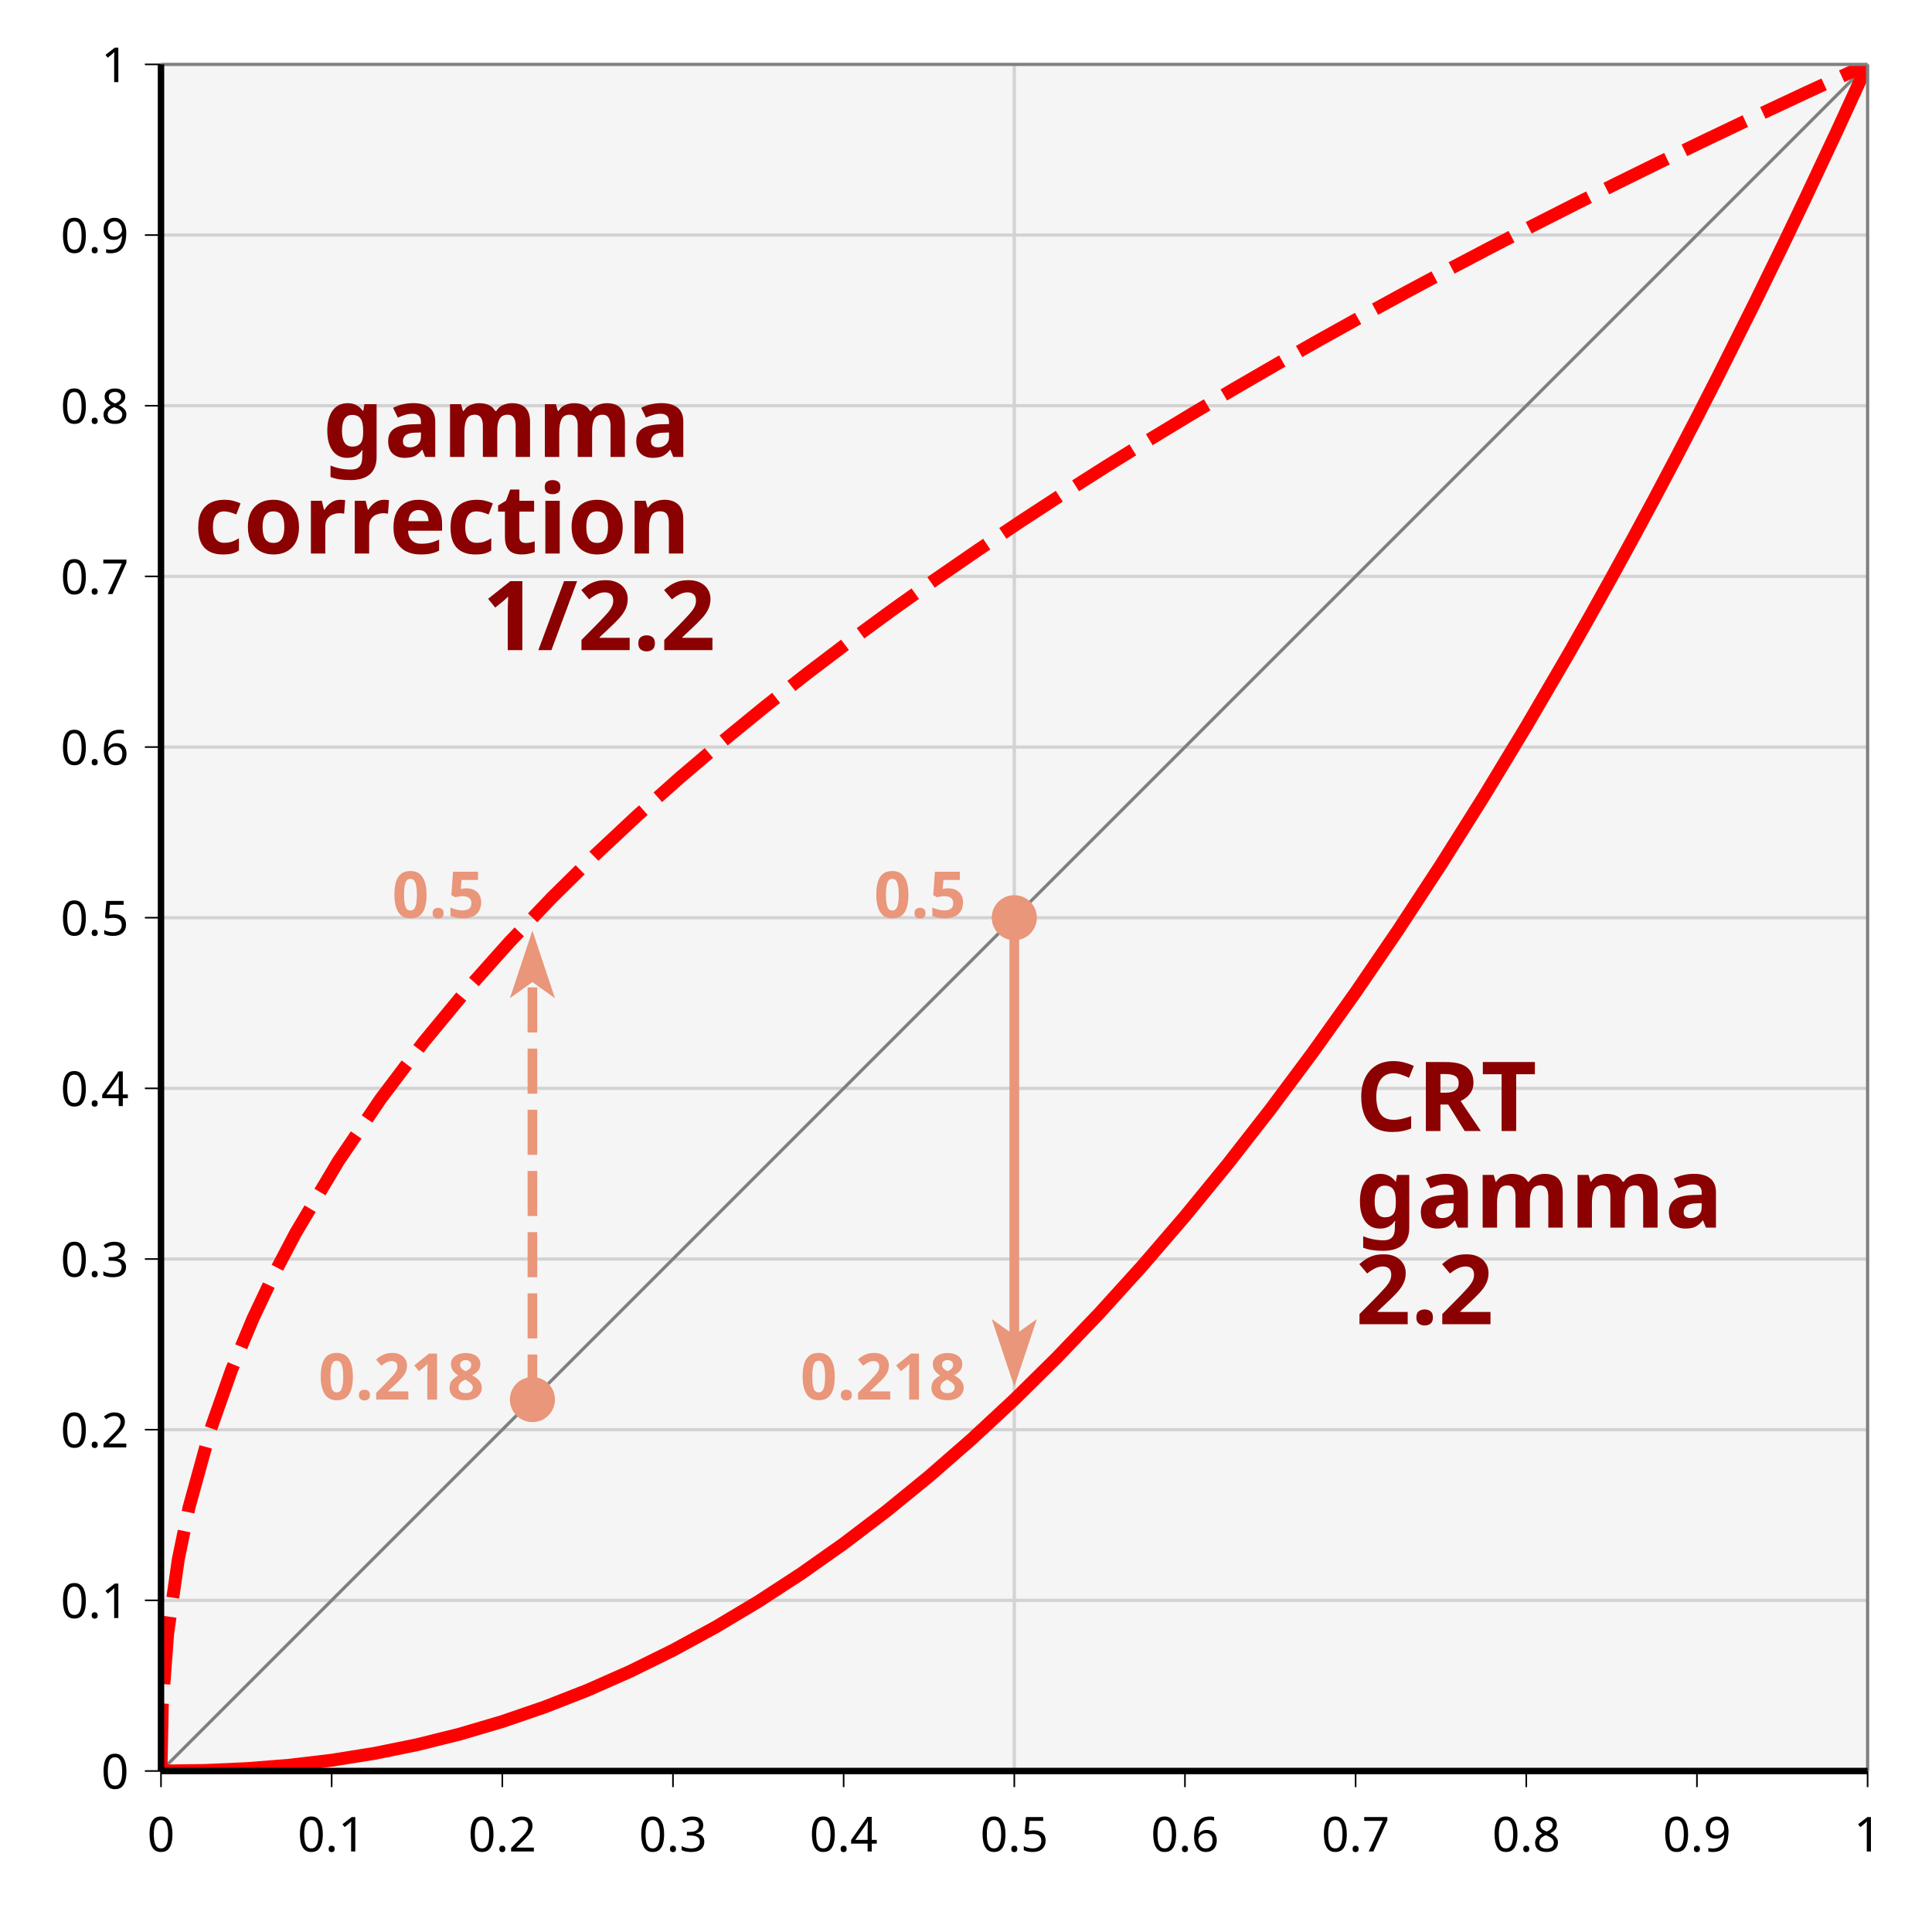
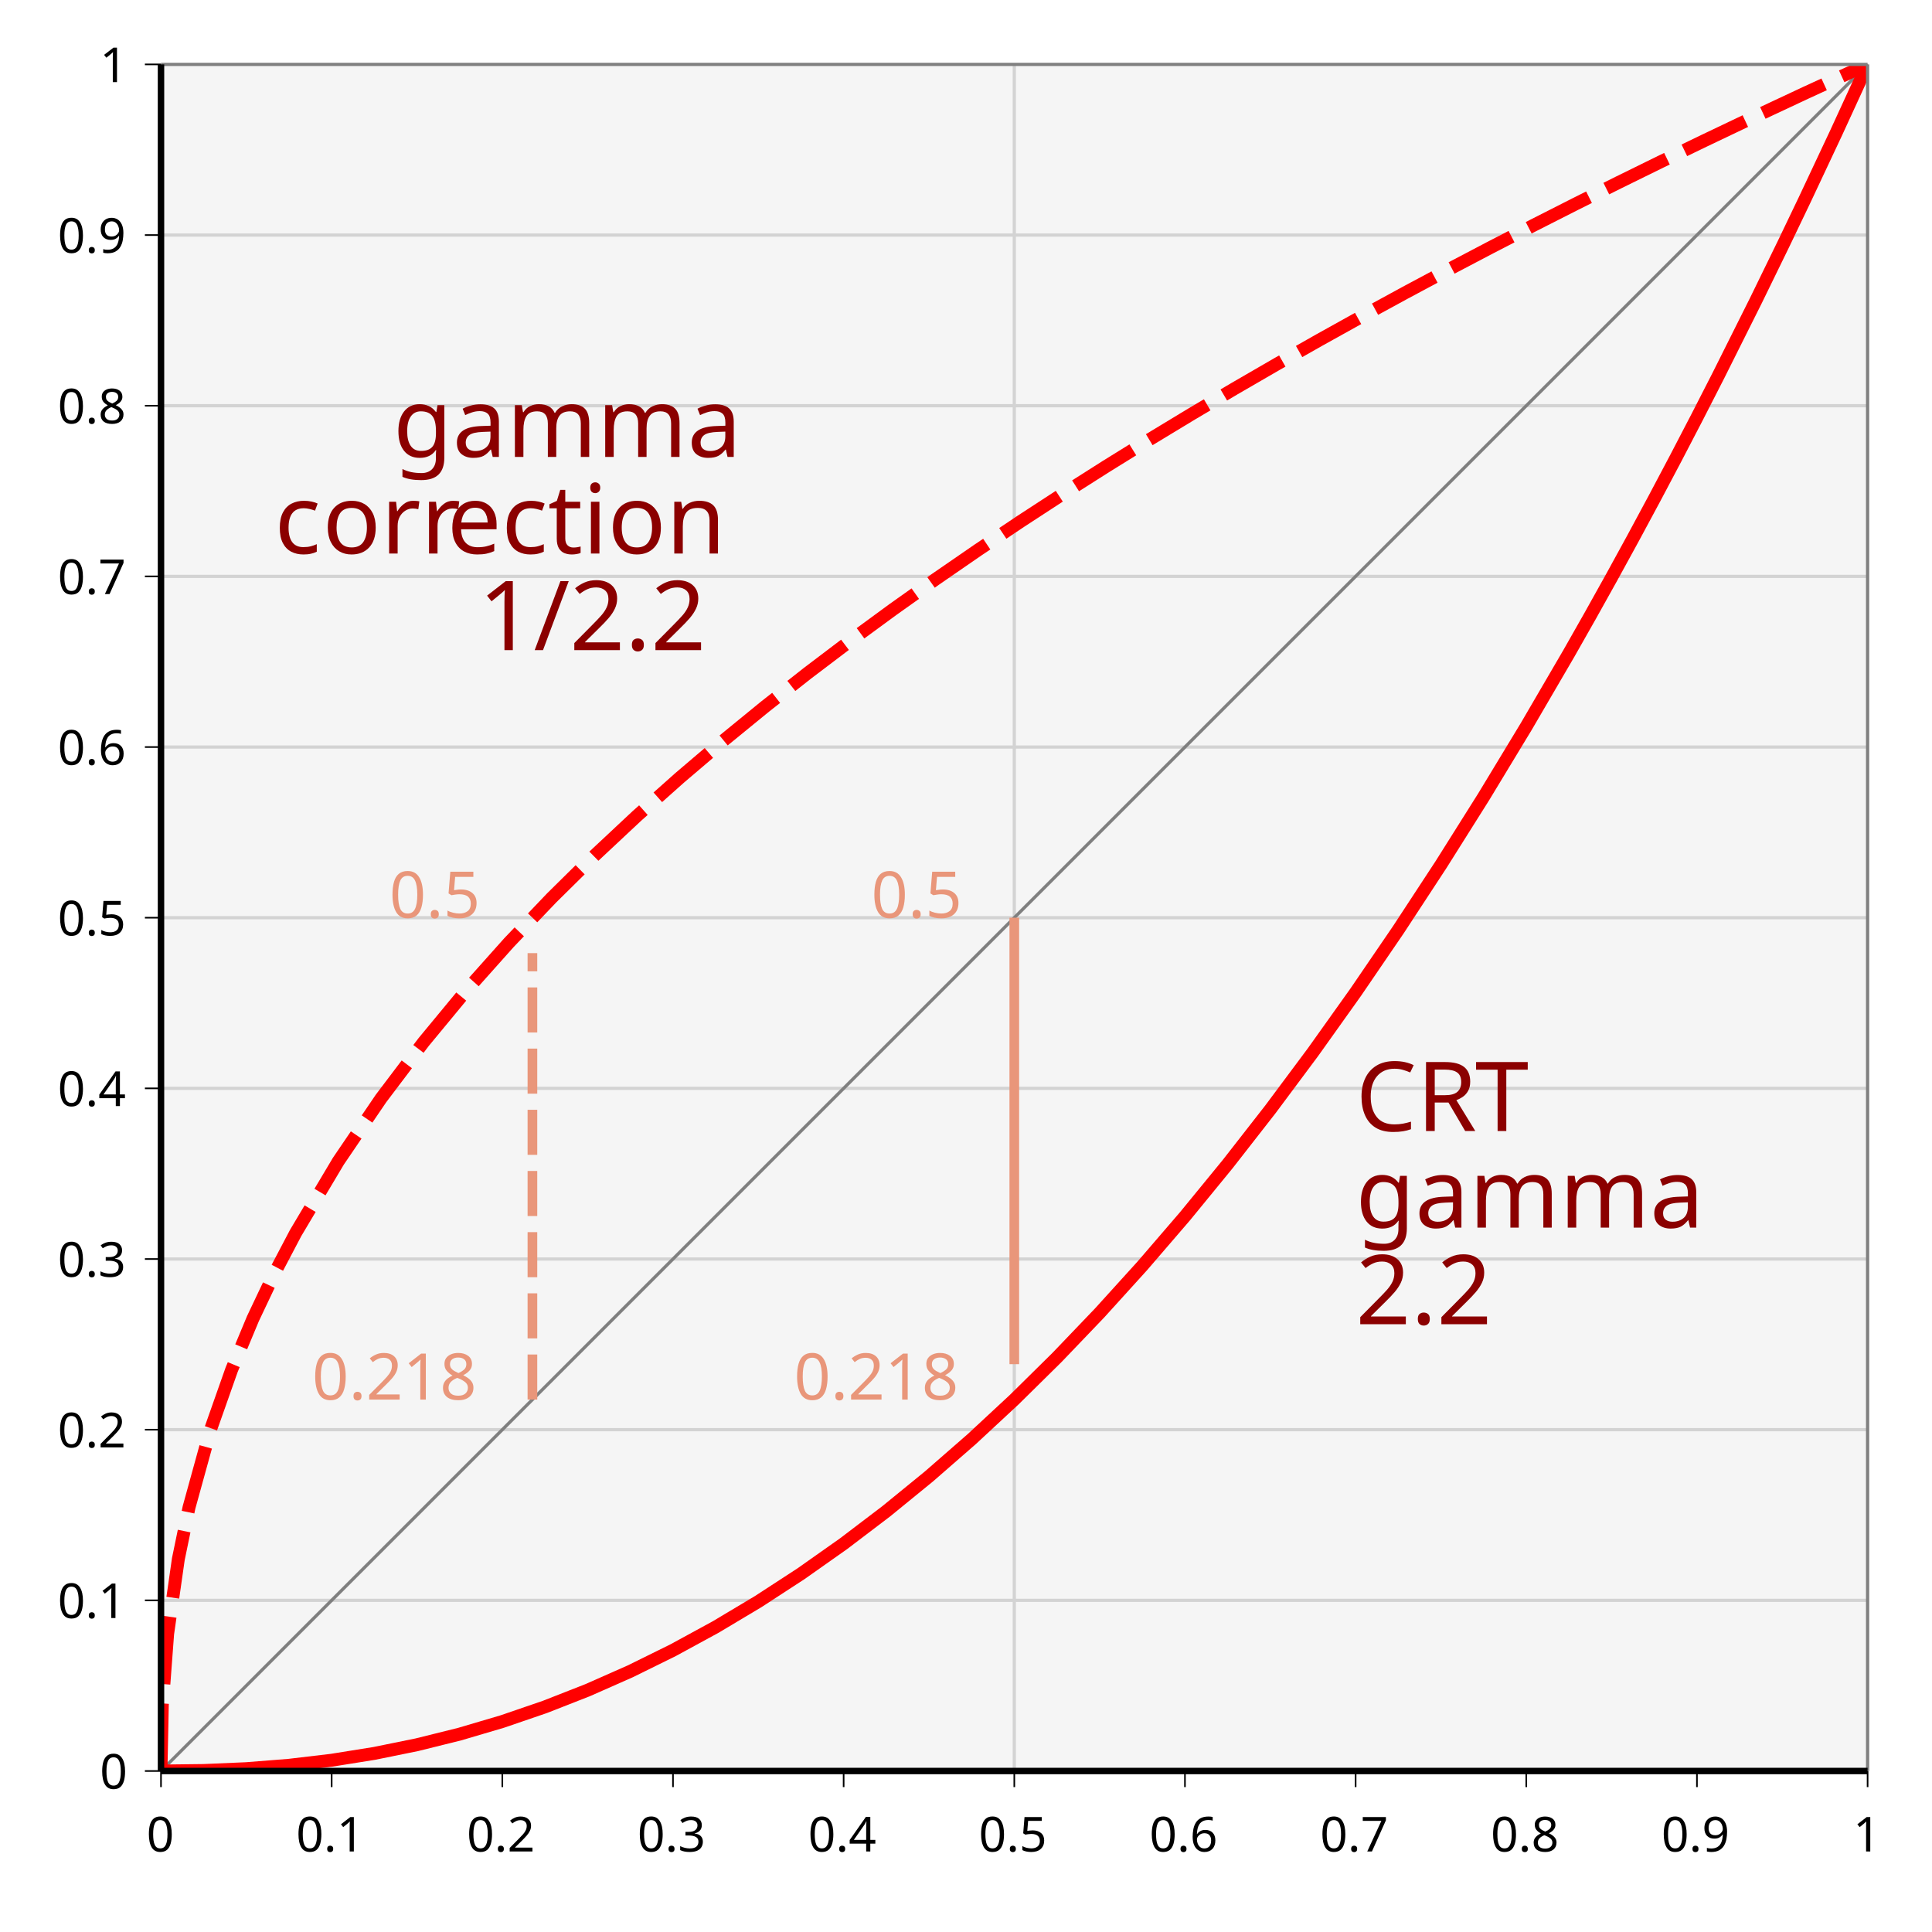
- <svg xmlns="http://www.w3.org/2000/svg" version="1.1" height="600px" width="600px">
-   <style type="text/css">.pointer-arrow-label
- {
- 	font-family: sans-serif;
- 	font-size: 20px;
- 	font-weight: bold;
- 	stroke: none;
- 	text-anchor: end;
- 	fill: darksalmon;
- }
- 
- .gamma-correct-dash
- {
- 	stroke-dasharray: 21,6;
- }
- 
- .text-right-justified
- {
- 	text-anchor: end;
- }
- 
- .pointer-arrow-dash
- {
- 	stroke-dasharray: 14,5;
- }
- 
- .pointer-arrow-marker
- {
- 	stroke: none;
- 	fill: darksalmon;
- }
- 
- .grid-border
- {
- 	stroke: grey;
- 	fill: none;
- }
- 
- .grid-background
- {
- 	stroke: none;
- 	fill: whitesmoke;
- }
- 
- .grid-axis
- {
- 	stroke: black;
- 	stroke-width: 2px;
- 	fill: none;
- }
- 
- .grid-axis-label-y
- {
- 	text-anchor: end;
- }
- 
- .gamma-func
- {
- 	stroke: red;
- 	stroke-width: 4px;
- 	clip-path: url(#graph-clip);
- 	fill: none;
- }
- 
- .grid-axis-label
- {
- 	font-family: sans-serif;
- 	stroke: none;
- 	font-size: 15;
- 	fill: black;
- }
- 
- .grid-axis-label-x
- {
- 	text-anchor: middle;
- }
- 
- .text-left-justified
- {
- 	text-anchor: start;
- }
- 
- .curve-label
- {
- 	font-family: sans-serif;
- 	font-weight: bold;
- 	stroke: none;
- 	font-size: 30px;
- 	fill: darkred;
- }
- 
- .grid-line
- {
- 	stroke: lightgrey;
- 	fill: none;
- }
- 
- .pointer-arrow
- {
- 	marker-end: url(#arrow-head);
- 	stroke-width: 3px;
- 	marker-start: url(#arrow-rear);
- 	stroke: darksalmon;
- 	fill: none;
- }
- 
- .grid-axis-hash
- {
- 	stroke: black;
- 	stroke-width: 0.5px;
- 	fill: none;
- }
- 
- .linear-rgb
- {
- 	stroke: grey;
- 	fill: none;
- }
- 
- .grid-axis-hash
- {
- 	text-anchor: end;
- }</style>
-   <defs>
-     <clipPath id="graph-clip">
-       <rect y="20" x="50" height="530" width="530" />
-     </clipPath>
-     <marker markerWidth="14" markerHeight="14" refX="7" refY="7" markerUnits="userSpaceOnUse" id="arrow-rear">
-       <circle r="7" cy="7" cx="7" class="pointer-arrow-marker" />
-     </marker>
-     <marker markerWidth="21" markerHeight="14" refX="14" refY="7" markerUnits="userSpaceOnUse" orient="auto" id="arrow-head">
-       <polygon points="21,7 0,0 5,7 0,14" class="pointer-arrow-marker" />
-     </marker>
-   </defs>
-   <rect y="20" x="50" height="530" width="530" class="grid-background" />
-   <path d="M 50 497 L 580 497 M 50 444 L 580 444 M 50 391 L 580 391 M 50 338 L 580 338 M 50 285 L 580 285 M 50 232 L 580 232 M 50 179 L 580 179 M 50 126 L 580 126 M 50 73 L 580 73 M 315 550 L 315 20" class="grid-line" />
-   <path d="M 50 550 L 580 20" class="linear-rgb" />
-   <path d="M 50 550 L 63.25 549.842 L 76.5 549.272 L 89.75 548.224 L 103 546.656 L 116.25 544.536 L 129.5 541.84 L 142.75 538.546 L 156 534.635 L 169.25 530.09 L 182.5 524.896 L 195.75 519.04 L 209 512.508 L 222.25 505.288 L 235.5 497.371 L 248.75 488.745 L 262 479.399 L 275.25 469.326 L 288.5 458.516 L 301.75 446.961 L 315 434.652 L 328.25 421.582 L 341.5 407.743 L 354.75 393.128 L 368 377.73 L 381.25 361.543 L 394.5 344.56 L 407.75 326.774 L 421 308.18 L 434.25 288.772 L 447.5 268.544 L 460.75 247.49 L 474 225.605 L 487.25 202.884 L 493.875 191.208 L 500.5 179.321 L 507.125 167.223 L 513.75 154.912 L 520.375 142.389 L 527 129.652 L 533.625 116.7 L 545.219 93.519 L 553.914 75.7 L 560.436 62.091 L 570.218 41.283 L 580 20" class="gamma-func" />
-   <path d="M 50 550 L 50.414 529.493 L 52.07 507.379 L 55.383 484.197 L 58.695 468.169 L 65.32 444.141 L 71.945 425.356 L 78.57 409.477 L 85.195 395.504 L 91.82 382.905 L 105.07 360.637 L 118.32 341.14 L 131.57 323.615 L 144.82 307.584 L 158.07 292.735 L 171.32 278.849 L 184.57 265.768 L 197.82 253.372 L 211.07 241.569 L 224.32 230.285 L 237.57 219.459 L 250.82 209.043 L 264.07 198.996 L 277.32 189.282 L 290.57 179.872 L 303.82 170.741 L 317.07 161.867 L 330.32 153.23 L 343.57 144.812 L 356.82 136.6 L 370.07 128.579 L 383.32 120.736 L 396.57 113.062 L 409.82 105.547 L 423.07 98.181 L 436.32 90.956 L 449.57 83.866 L 462.82 76.902 L 476.07 70.059 L 489.32 63.332 L 502.57 56.714 L 515.82 50.201 L 529.07 43.789 L 541.803 37.717 L 560.901 28.768 L 580 20" class="gamma-func gamma-correct-dash" />
-   <text y="141.9" x="222.25" class="curve-label text-right-justified">
-     <tspan x="222.25">gamma</tspan>
-     <tspan dy="30" x="222.25">correction</tspan>
-     <tspan dy="30" x="222.25">1/2.2</tspan>
-   </text>
-   <text y="351.25" x="421" class="curve-label text-left-justified">
-     <tspan x="421">CRT</tspan>
-     <tspan dy="30" x="421">gamma</tspan>
-     <tspan dy="30" x="421">2.2</tspan>
-   </text>
-   <line x2="315" y2="423.652" y1="285" x1="315" class="pointer-arrow" />
-   <line x2="165.348" y2="296" y1="434.652" x1="165.348" class="pointer-arrow pointer-arrow-dash" />
-   <text y="285" x="300" class="pointer-arrow-label">0.5</text>
-   <text y="434.652" x="300" class="pointer-arrow-label">0.218</text>
-   <text y="434.652" x="150.348" class="pointer-arrow-label">0.218</text>
-   <text y="285" x="150.348" class="pointer-arrow-label">0.5</text>
-   <text y="575" x="50" class="grid-axis-label grid-axis-label-x">0</text>
-   <text y="575" x="103" class="grid-axis-label grid-axis-label-x">0.1</text>
-   <text y="575" x="156" class="grid-axis-label grid-axis-label-x">0.2</text>
-   <text y="575" x="209" class="grid-axis-label grid-axis-label-x">0.3</text>
-   <text y="575" x="262" class="grid-axis-label grid-axis-label-x">0.4</text>
-   <text y="575" x="315" class="grid-axis-label grid-axis-label-x">0.5</text>
-   <text y="575" x="368" class="grid-axis-label grid-axis-label-x">0.6</text>
-   <text y="575" x="421" class="grid-axis-label grid-axis-label-x">0.7</text>
-   <text y="575" x="474" class="grid-axis-label grid-axis-label-x">0.8</text>
-   <text y="575" x="527" class="grid-axis-label grid-axis-label-x">0.9</text>
-   <text y="575" x="580" class="grid-axis-label grid-axis-label-x">1</text>
-   <text y="555.5" x="40" class="grid-axis-label grid-axis-label-y">0</text>
-   <text y="502.5" x="40" class="grid-axis-label grid-axis-label-y">0.1</text>
-   <text y="449.5" x="40" class="grid-axis-label grid-axis-label-y">0.2</text>
-   <text y="396.5" x="40" class="grid-axis-label grid-axis-label-y">0.3</text>
-   <text y="343.5" x="40" class="grid-axis-label grid-axis-label-y">0.4</text>
-   <text y="290.5" x="40" class="grid-axis-label grid-axis-label-y">0.5</text>
-   <text y="237.5" x="40" class="grid-axis-label grid-axis-label-y">0.6</text>
-   <text y="184.5" x="40" class="grid-axis-label grid-axis-label-y">0.7</text>
-   <text y="131.5" x="40" class="grid-axis-label grid-axis-label-y">0.8</text>
-   <text y="78.5" x="40" class="grid-axis-label grid-axis-label-y">0.9</text>
-   <text y="25.5" x="40" class="grid-axis-label grid-axis-label-y">1</text>
-   <path d="M 50 550 L 50 555 M 103 550 L 103 555 M 156 550 L 156 555 M 209 550 L 209 555 M 262 550 L 262 555 M 315 550 L 315 555 M 368 550 L 368 555 M 421 550 L 421 555 M 474 550 L 474 555 M 527 550 L 527 555 M 580 550 L 580 555 M 50 550 L 45 550 M 50 497 L 45 497 M 50 444 L 45 444 M 50 391 L 45 391 M 50 338 L 45 338 M 50 285 L 45 285 M 50 232 L 45 232 M 50 179 L 45 179 M 50 126 L 45 126 M 50 73 L 45 73 M 50 20 L 45 20" class="grid-axis-hash" />
-   <path d="M 50 20 L 580 20 M 580 20 L 580 550" class="grid-border" />
-   <path d="M 50 20 L 50 550 M 50 550 L 580 550" class="grid-axis" />
+ <svg xmlns="http://www.w3.org/2000/svg" width="100%" height="100%" viewBox="0 0 600 600" version="1.1" xml:space="preserve" style="fill-rule:evenodd;clip-rule:evenodd;">
+   <rect x="50" y="20" width="530" height="530" style="fill:rgb(245,245,245);" />
+   <path d="M50,497L580,497M50,444L580,444M50,391L580,391M50,338L580,338M50,285L580,285M50,232L580,232M50,179L580,179M50,126L580,126M50,73L580,73M315,550L315,20" style="fill:none;fill-rule:nonzero;stroke:rgb(211,211,211);stroke-width:1px;" />
+   <path d="M50,550L580,20" style="fill:none;fill-rule:nonzero;stroke:rgb(128,128,128);stroke-width:1px;" />
+   <clipPath id="_clip1">
+     <rect x="50" y="20" width="530" height="530" />
+   </clipPath>
+   <g clip-path="url(#_clip1)">
+     <path d="M50,550L63.25,549.842L76.5,549.272L89.75,548.224L103,546.656L116.25,544.536L129.5,541.84L142.75,538.546L156,534.635L169.25,530.09L182.5,524.896L195.75,519.04L209,512.508L222.25,505.288L235.5,497.371L248.75,488.745L262,479.399L275.25,469.326L288.5,458.516L301.75,446.961L315,434.652L328.25,421.582L341.5,407.743L354.75,393.128L368,377.73L381.25,361.543L394.5,344.56L407.75,326.774L421,308.18L434.25,288.772L447.5,268.544L460.75,247.49L474,225.605L487.25,202.884L493.875,191.208L500.5,179.321L507.125,167.223L513.75,154.912L520.375,142.389L527,129.652L533.625,116.7L545.219,93.519L553.914,75.7L560.436,62.091L570.218,41.283L580,20" style="fill:none;fill-rule:nonzero;stroke:rgb(255,0,0);stroke-width:4px;" />
+   </g>
+   <clipPath id="_clip2">
+     <rect x="50" y="20" width="530" height="530" />
+   </clipPath>
+   <g clip-path="url(#_clip2)">
+     <path d="M50,550L50.414,529.493L52.07,507.379L55.383,484.197L58.695,468.169L65.32,444.141L71.945,425.356L78.57,409.477L85.195,395.504L91.82,382.905L105.07,360.637L118.32,341.14L131.57,323.615L144.82,307.584L158.07,292.735L171.32,278.849L184.57,265.768L197.82,253.372L211.07,241.569L224.32,230.285L237.57,219.459L250.82,209.043L264.07,198.996L277.32,189.282L290.57,179.872L303.82,170.741L317.07,161.867L330.32,153.23L343.57,144.812L356.82,136.6L370.07,128.579L383.32,120.736L396.57,113.062L409.82,105.547L423.07,98.181L436.32,90.956L449.57,83.866L462.82,76.902L476.07,70.059L489.32,63.332L502.57,56.714L515.82,50.201L529.07,43.789L541.803,37.717L560.901,28.768L580,20" style="fill:none;fill-rule:nonzero;stroke:rgb(255,0,0);stroke-width:4px;stroke-dasharray:21,6;" />
+   </g>
+   <g transform="matrix(1,0,0,1,222.25,141.9)">
+     <g>
+       <text x="-100.17px" y="0px" style="font-family:'IBMPlexSans-Regular', 'IBM Plex Sans', sans-serif;font-size:30px;fill:rgb(139,0,0);">gamma</text>
+       <text x="-137.01px" y="30px" style="font-family:'IBMPlexSans-Regular', 'IBM Plex Sans', sans-serif;font-size:30px;fill:rgb(139,0,0);">c<tspan x="-122.1px " y="30px ">o</tspan>rr<tspan x="-83.43px " y="30px ">e</tspan>ction</text>
+       <g transform="matrix(30,0,0,30,-3.55271e-15,60)">
+             </g>
+       <text x="-73.65px" y="60px" style="font-family:'IBMPlexSans-Regular', 'IBM Plex Sans', sans-serif;font-size:30px;fill:rgb(139,0,0);">1/2.2</text>
+     </g>
+   </g>
+   <g transform="matrix(1,0,0,1,421,351.25)">
+     <g>
+       <text x="0px" y="0px" style="font-family:'IBMPlexSans-Regular', 'IBM Plex Sans', sans-serif;font-size:30px;fill:rgb(139,0,0);">CR<tspan x="37.11px " y="0px ">T</tspan>
+       </text>
+       <text x="0px" y="30px" style="font-family:'IBMPlexSans-Regular', 'IBM Plex Sans', sans-serif;font-size:30px;fill:rgb(139,0,0);">gamma</text>
+       <g transform="matrix(30,0,0,30,44.16,60)">
+             </g>
+       <text x="0px" y="60px" style="font-family:'IBMPlexSans-Regular', 'IBM Plex Sans', sans-serif;font-size:30px;fill:rgb(139,0,0);">2.2</text>
+     </g>
+   </g>
+   <path d="M315,285L315,423.652" style="fill:none;fill-rule:nonzero;stroke:rgb(233,150,122);stroke-width:3px;" />
+   <path d="M165.348,434.652L165.348,296" style="fill:none;fill-rule:nonzero;stroke:rgb(233,150,122);stroke-width:3px;stroke-dasharray:14,5;" />
+   <g transform="matrix(1,0,0,1,300,285)">
+     <text x="-29.44px" y="0px" style="font-family:'IBMPlexSans-Regular', 'IBM Plex Sans', sans-serif;font-size:20px;fill:rgb(233,150,122);">0.5</text>
+   </g>
+   <g transform="matrix(1,0,0,1,300,434.652)">
+     <text x="-53.44px" y="0px" style="font-family:'IBMPlexSans-Regular', 'IBM Plex Sans', sans-serif;font-size:20px;fill:rgb(233,150,122);">0.218</text>
+   </g>
+   <g transform="matrix(1,0,0,1,150.348,434.652)">
+     <text x="-53.44px" y="0px" style="font-family:'IBMPlexSans-Regular', 'IBM Plex Sans', sans-serif;font-size:20px;fill:rgb(233,150,122);">0.218</text>
+   </g>
+   <g transform="matrix(1,0,0,1,150.348,285)">
+     <text x="-29.44px" y="0px" style="font-family:'IBMPlexSans-Regular', 'IBM Plex Sans', sans-serif;font-size:20px;fill:rgb(233,150,122);">0.5</text>
+   </g>
+   <g transform="matrix(1,0,0,1,50,575)">
+     <text x="-4.5px" y="0px" style="font-family:'IBMPlexSans-Regular', 'IBM Plex Sans', sans-serif;font-size:15px;">0</text>
+   </g>
+   <g transform="matrix(1,0,0,1,103,575)">
+     <text x="-11.04px" y="0px" style="font-family:'IBMPlexSans-Regular', 'IBM Plex Sans', sans-serif;font-size:15px;">0.1</text>
+   </g>
+   <g transform="matrix(1,0,0,1,156,575)">
+     <text x="-11.04px" y="0px" style="font-family:'IBMPlexSans-Regular', 'IBM Plex Sans', sans-serif;font-size:15px;">0.2</text>
+   </g>
+   <g transform="matrix(1,0,0,1,209,575)">
+     <text x="-11.04px" y="0px" style="font-family:'IBMPlexSans-Regular', 'IBM Plex Sans', sans-serif;font-size:15px;">0.3</text>
+   </g>
+   <g transform="matrix(1,0,0,1,262,575)">
+     <text x="-11.04px" y="0px" style="font-family:'IBMPlexSans-Regular', 'IBM Plex Sans', sans-serif;font-size:15px;">0.4</text>
+   </g>
+   <g transform="matrix(1,0,0,1,315,575)">
+     <text x="-11.04px" y="0px" style="font-family:'IBMPlexSans-Regular', 'IBM Plex Sans', sans-serif;font-size:15px;">0.5</text>
+   </g>
+   <g transform="matrix(1,0,0,1,368,575)">
+     <text x="-11.04px" y="0px" style="font-family:'IBMPlexSans-Regular', 'IBM Plex Sans', sans-serif;font-size:15px;">0.6</text>
+   </g>
+   <g transform="matrix(1,0,0,1,421,575)">
+     <text x="-11.04px" y="0px" style="font-family:'IBMPlexSans-Regular', 'IBM Plex Sans', sans-serif;font-size:15px;">0.7</text>
+   </g>
+   <g transform="matrix(1,0,0,1,474,575)">
+     <text x="-11.04px" y="0px" style="font-family:'IBMPlexSans-Regular', 'IBM Plex Sans', sans-serif;font-size:15px;">0.8</text>
+   </g>
+   <g transform="matrix(1,0,0,1,527,575)">
+     <text x="-11.04px" y="0px" style="font-family:'IBMPlexSans-Regular', 'IBM Plex Sans', sans-serif;font-size:15px;">0.9</text>
+   </g>
+   <g transform="matrix(1,0,0,1,580,575)">
+     <text x="-4.5px" y="0px" style="font-family:'IBMPlexSans-Regular', 'IBM Plex Sans', sans-serif;font-size:15px;">1</text>
+   </g>
+   <g transform="matrix(1,0,0,1,40,555.5)">
+     <text x="-9px" y="0px" style="font-family:'IBMPlexSans-Regular', 'IBM Plex Sans', sans-serif;font-size:15px;">0</text>
+   </g>
+   <g transform="matrix(1,0,0,1,40,502.5)">
+     <text x="-22.08px" y="0px" style="font-family:'IBMPlexSans-Regular', 'IBM Plex Sans', sans-serif;font-size:15px;">0.1</text>
+   </g>
+   <g transform="matrix(1,0,0,1,40,449.5)">
+     <text x="-22.08px" y="0px" style="font-family:'IBMPlexSans-Regular', 'IBM Plex Sans', sans-serif;font-size:15px;">0.2</text>
+   </g>
+   <g transform="matrix(1,0,0,1,40,396.5)">
+     <text x="-22.08px" y="0px" style="font-family:'IBMPlexSans-Regular', 'IBM Plex Sans', sans-serif;font-size:15px;">0.3</text>
+   </g>
+   <g transform="matrix(1,0,0,1,40,343.5)">
+     <text x="-22.08px" y="0px" style="font-family:'IBMPlexSans-Regular', 'IBM Plex Sans', sans-serif;font-size:15px;">0.4</text>
+   </g>
+   <g transform="matrix(1,0,0,1,40,290.5)">
+     <text x="-22.08px" y="0px" style="font-family:'IBMPlexSans-Regular', 'IBM Plex Sans', sans-serif;font-size:15px;">0.5</text>
+   </g>
+   <g transform="matrix(1,0,0,1,40,237.5)">
+     <text x="-22.08px" y="0px" style="font-family:'IBMPlexSans-Regular', 'IBM Plex Sans', sans-serif;font-size:15px;">0.6</text>
+   </g>
+   <g transform="matrix(1,0,0,1,40,184.5)">
+     <text x="-22.08px" y="0px" style="font-family:'IBMPlexSans-Regular', 'IBM Plex Sans', sans-serif;font-size:15px;">0.7</text>
+   </g>
+   <g transform="matrix(1,0,0,1,40,131.5)">
+     <text x="-22.08px" y="0px" style="font-family:'IBMPlexSans-Regular', 'IBM Plex Sans', sans-serif;font-size:15px;">0.8</text>
+   </g>
+   <g transform="matrix(1,0,0,1,40,78.5)">
+     <text x="-22.08px" y="0px" style="font-family:'IBMPlexSans-Regular', 'IBM Plex Sans', sans-serif;font-size:15px;">0.9</text>
+   </g>
+   <g transform="matrix(1,0,0,1,40,25.5)">
+     <text x="-9px" y="0px" style="font-family:'IBMPlexSans-Regular', 'IBM Plex Sans', sans-serif;font-size:15px;">1</text>
+   </g>
+   <path d="M50,550L50,555M103,550L103,555M156,550L156,555M209,550L209,555M262,550L262,555M315,550L315,555M368,550L368,555M421,550L421,555M474,550L474,555M527,550L527,555M580,550L580,555M50,550L45,550M50,497L45,497M50,444L45,444M50,391L45,391M50,338L45,338M50,285L45,285M50,232L45,232M50,179L45,179M50,126L45,126M50,73L45,73M50,20L45,20" style="fill:none;fill-rule:nonzero;stroke:black;stroke-width:0.5px;" />
+   <path d="M50,20L580,20M580,20L580,550" style="fill:none;fill-rule:nonzero;stroke:rgb(128,128,128);stroke-width:1px;" />
+   <path d="M50,20L50,550M50,550L580,550" style="fill:none;fill-rule:nonzero;stroke:black;stroke-width:2px;" />
</svg>
